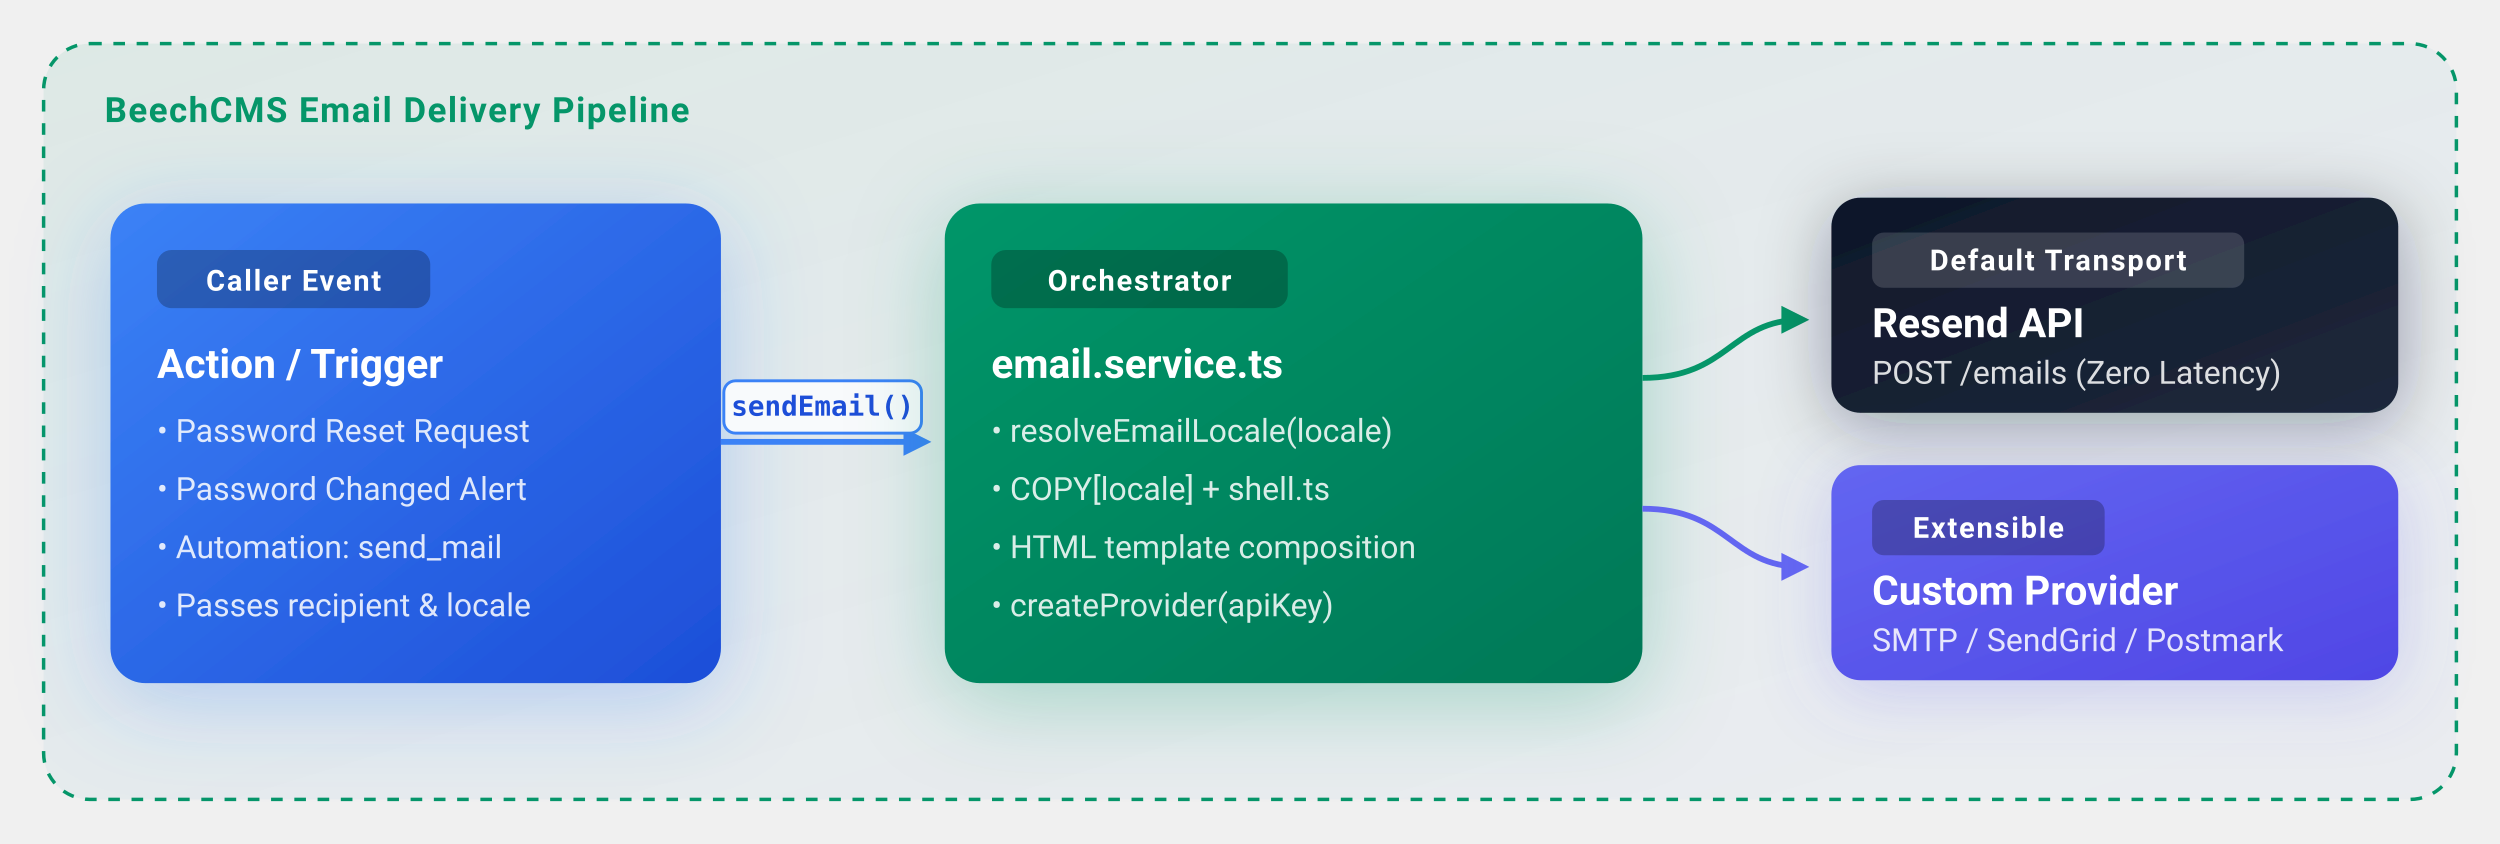
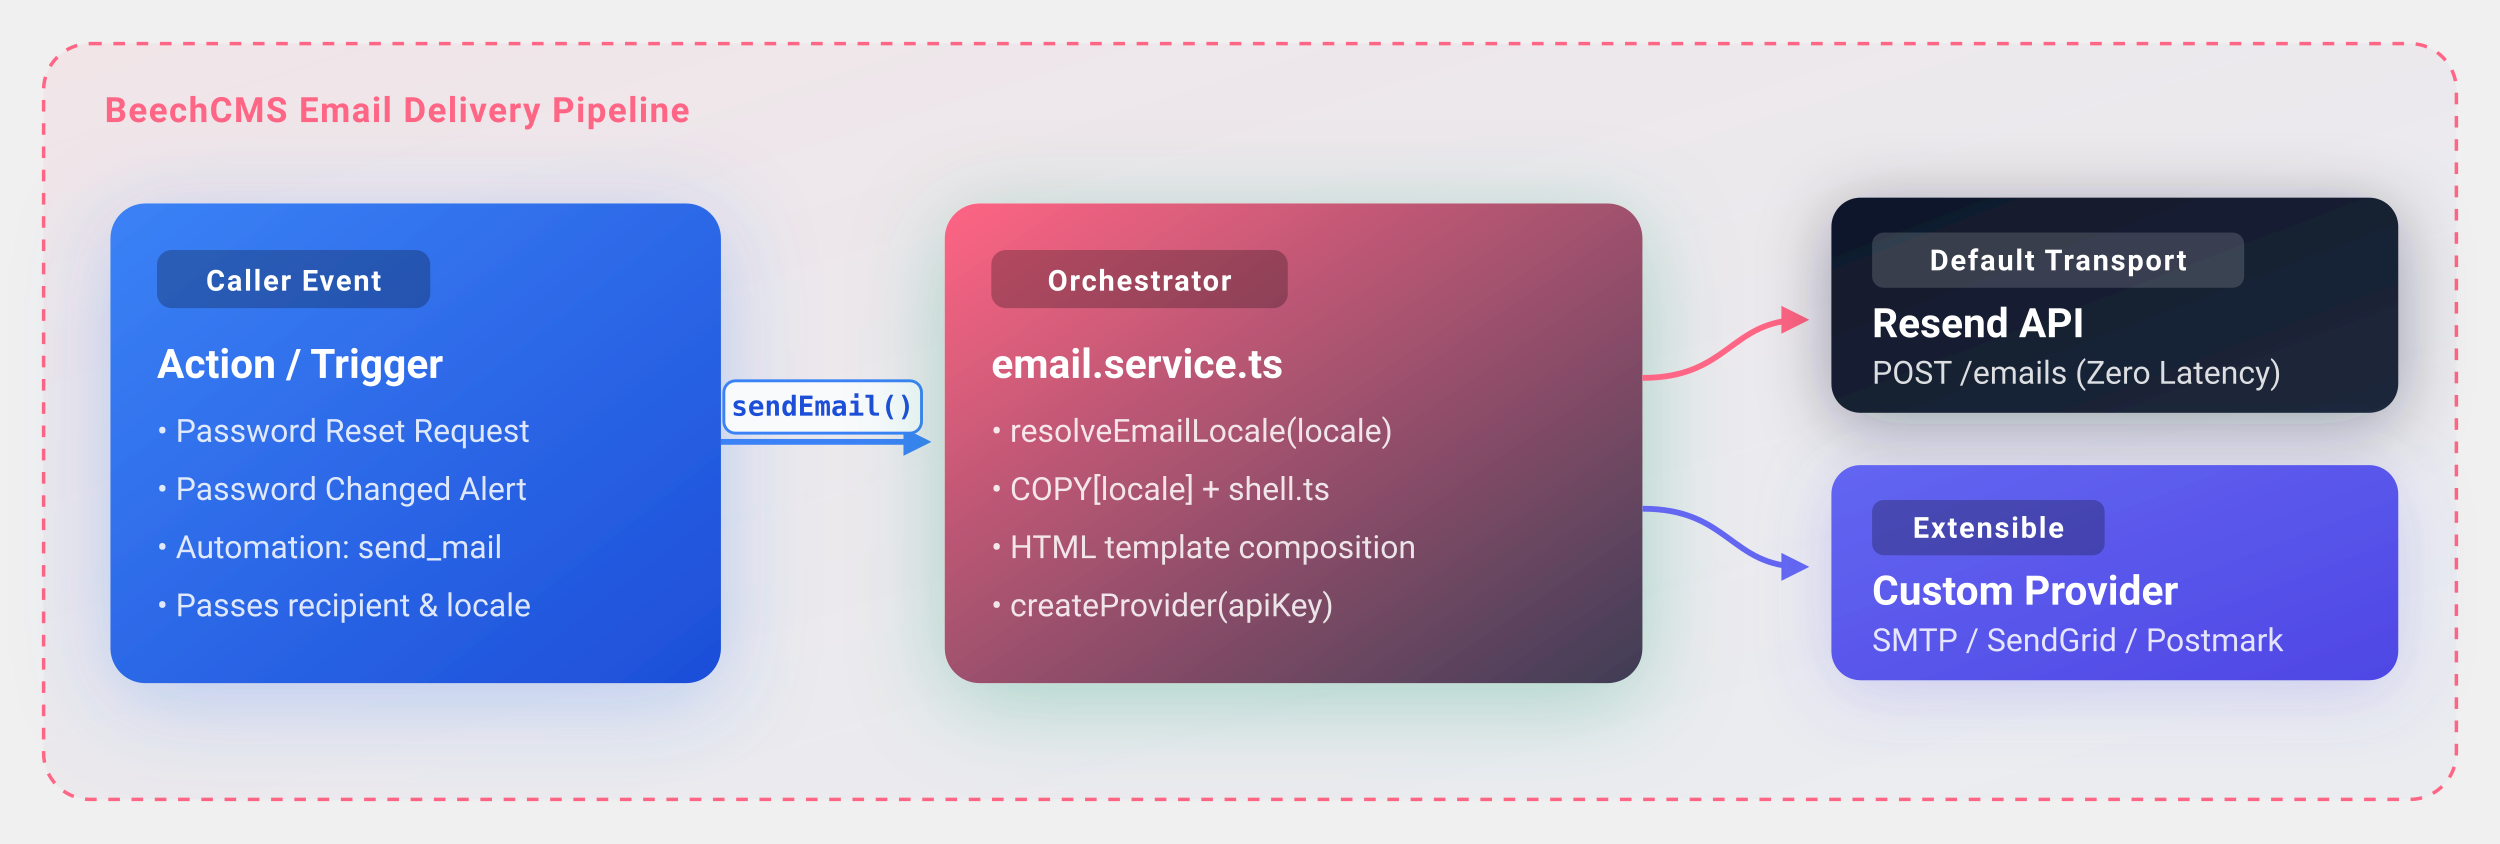
<svg xmlns="http://www.w3.org/2000/svg" viewBox="0 0 860 290" width="100%" height="100%">
  <defs>
    <linearGradient id="callerGrad" x1="0%" y1="0%" x2="100%" y2="100%">
      <stop offset="0%" stop-color="#3b82f6" />
      <stop offset="100%" stop-color="#1d4ed8" />
    </linearGradient>
    <linearGradient id="serviceGrad" x1="0%" y1="0%" x2="100%" y2="100%">
-       <stop offset="0%" stop-color="#059669" />
-       <stop offset="100%" stop-color="#047857" />
+       <stop offset="0%" stop-color="#FF6584" />
+       <stop offset="100%" stop-color="#3F3D56" />
    </linearGradient>
    <linearGradient id="resendGrad" x1="0%" y1="0%" x2="100%" y2="100%">
      <stop offset="0%" stop-color="#0f172a" />
      <stop offset="100%" stop-color="#1e293b" />
    </linearGradient>
    <linearGradient id="customGrad" x1="0%" y1="0%" x2="100%" y2="100%">
      <stop offset="0%" stop-color="#6366f1" />
      <stop offset="100%" stop-color="#4f46e5" />
    </linearGradient>
    <linearGradient id="bgBoxGrad" x1="0%" y1="0%" x2="100%" y2="100%">
-       <stop offset="0%" stop-color="#059669" stop-opacity="0.08" />
+       <stop offset="0%" stop-color="#FF6584" stop-opacity="0.08" />
      <stop offset="100%" stop-color="#3b82f6" stop-opacity="0.03" />
    </linearGradient>
    <marker id="arrow-blue" viewBox="0 0 10 10" refX="6" refY="5" markerWidth="6" markerHeight="6" orient="auto">
      <path d="M 0 1 L 8 5 L 0 9 z" fill="#3b82f6" />
    </marker>
    <marker id="arrow-emerald" viewBox="0 0 10 10" refX="6" refY="5" markerWidth="6" markerHeight="6" orient="auto">
-       <path d="M 0 1 L 8 5 L 0 9 z" fill="#059669" />
+       <path d="M 0 1 L 8 5 L 0 9 z" fill="#FF6584" />
    </marker>
    <marker id="arrow-indigo" viewBox="0 0 10 10" refX="6" refY="5" markerWidth="6" markerHeight="6" orient="auto">
      <path d="M 0 1 L 8 5 L 0 9 z" fill="#6366f1" />
    </marker>
  </defs>
  <style>
-     .diagram-title { font-family: -apple-system, BlinkMacSystemFont, "Segoe UI", Roboto, sans-serif; font-size: 12px; font-weight: 600; letter-spacing: 0.5px; fill: #059669; text-transform: uppercase; }
+     .diagram-title { font-family: -apple-system, BlinkMacSystemFont, "Segoe UI", Roboto, sans-serif; font-size: 12px; font-weight: 600; letter-spacing: 0.5px; fill: #FF6584; text-transform: uppercase; }
    .card-badge { font-family: -apple-system, BlinkMacSystemFont, "Segoe UI", Roboto, sans-serif; font-size: 10px; font-weight: 700; text-transform: uppercase; letter-spacing: 0.6px; fill: #ffffff; }
    .card-title { font-family: -apple-system, BlinkMacSystemFont, "Segoe UI", Roboto, sans-serif; font-size: 14px; font-weight: 700; fill: #ffffff; }
    .card-desc { font-family: -apple-system, BlinkMacSystemFont, "Segoe UI", Roboto, sans-serif; font-size: 11px; fill: rgba(255, 255, 255, 0.85); }
    .code-pill { font-family: ui-monospace, SFMono-Regular, Menlo, Monaco, Consolas, monospace; font-size: 9.5px; font-weight: 600; fill: #1d4ed8; }
  </style>
-   <rect x="15" y="15" width="830" height="260" rx="16" fill="url(#bgBoxGrad)" stroke="#059669" stroke-width="1.2" stroke-dasharray="4 4" />
+   <rect x="15" y="15" width="830" height="260" rx="16" fill="url(#bgBoxGrad)" stroke="#FF6584" stroke-width="1.2" stroke-dasharray="4 4" />
  <text x="36" y="42" class="diagram-title">BeechCMS Email Delivery Pipeline</text>
  <g transform="translate(38, 70)">
    <rect width="210" height="165" rx="12" fill="url(#callerGrad)" filter="drop-shadow(0 6px 16px rgba(59, 130, 246, 0.3))" />
    <rect x="16" y="16" width="94" height="20" rx="5" fill="rgba(0, 0, 0, 0.25)" />
    <text x="63" y="30" text-anchor="middle" class="card-badge">Caller Event</text>
    <text x="16" y="60" class="card-title">Action / Trigger</text>
    <text x="16" y="82" class="card-desc">• Password Reset Request</text>
    <text x="16" y="102" class="card-desc">• Password Changed Alert</text>
    <text x="16" y="122" class="card-desc">• Automation: send_mail</text>
    <text x="16" y="142" class="card-desc">• Passes recipient &amp; locale</text>
  </g>
  <path d="M 248 152 L 318 152" fill="none" stroke="#3b82f6" stroke-width="2" marker-end="url(#arrow-blue)" />
  <g transform="translate(249, 143)">
    <rect x="0" y="-12" width="68" height="18" rx="4" fill="#f8fafc" stroke="#3b82f6" stroke-width="1" />
    <text x="34" y="0" text-anchor="middle" class="code-pill">sendEmail()</text>
  </g>
  <g transform="translate(325, 70)">
    <rect width="240" height="165" rx="12" fill="url(#serviceGrad)" filter="drop-shadow(0 6px 16px rgba(5, 150, 105, 0.3))" />
    <rect x="16" y="16" width="102" height="20" rx="5" fill="rgba(0, 0, 0, 0.25)" />
    <text x="67" y="30" text-anchor="middle" class="card-badge">Orchestrator</text>
    <text x="16" y="60" class="card-title">email.service.ts</text>
    <text x="16" y="82" class="card-desc">• resolveEmailLocale(locale)</text>
    <text x="16" y="102" class="card-desc">• COPY[locale] + shell.ts</text>
    <text x="16" y="122" class="card-desc">• HTML template composition</text>
    <text x="16" y="142" class="card-desc">• createProvider(apiKey)</text>
  </g>
-   <path d="M 565 130 C 595 130, 595 110, 620 110" fill="none" stroke="#059669" stroke-width="2" marker-end="url(#arrow-emerald)" />
+   <path d="M 565 130 C 595 130, 595 110, 620 110" fill="none" stroke="#FF6584" stroke-width="2" marker-end="url(#arrow-emerald)" />
  <path d="M 565 175 C 595 175, 595 195, 620 195" fill="none" stroke="#6366f1" stroke-width="2" marker-end="url(#arrow-indigo)" />
  <g transform="translate(630, 68)">
    <rect width="195" height="74" rx="10" fill="url(#resendGrad)" filter="drop-shadow(0 4px 12px rgba(15, 23, 42, 0.35))" />
    <rect x="14" y="12" width="128" height="19" rx="4" fill="rgba(255, 255, 255, 0.15)" />
    <text x="78" y="25" text-anchor="middle" class="card-badge">Default Transport</text>
    <text x="14" y="48" class="card-title">Resend API</text>
    <text x="14" y="64" class="card-desc">POST /emails (Zero Latency)</text>
  </g>
  <g transform="translate(630, 160)">
    <rect width="195" height="74" rx="10" fill="url(#customGrad)" filter="drop-shadow(0 4px 12px rgba(99, 102, 241, 0.25))" />
    <rect x="14" y="12" width="80" height="19" rx="4" fill="rgba(0, 0, 0, 0.25)" />
    <text x="54" y="25" text-anchor="middle" class="card-badge">Extensible</text>
    <text x="14" y="48" class="card-title">Custom Provider</text>
    <text x="14" y="64" class="card-desc">SMTP / SendGrid / Postmark</text>
  </g>
</svg>
